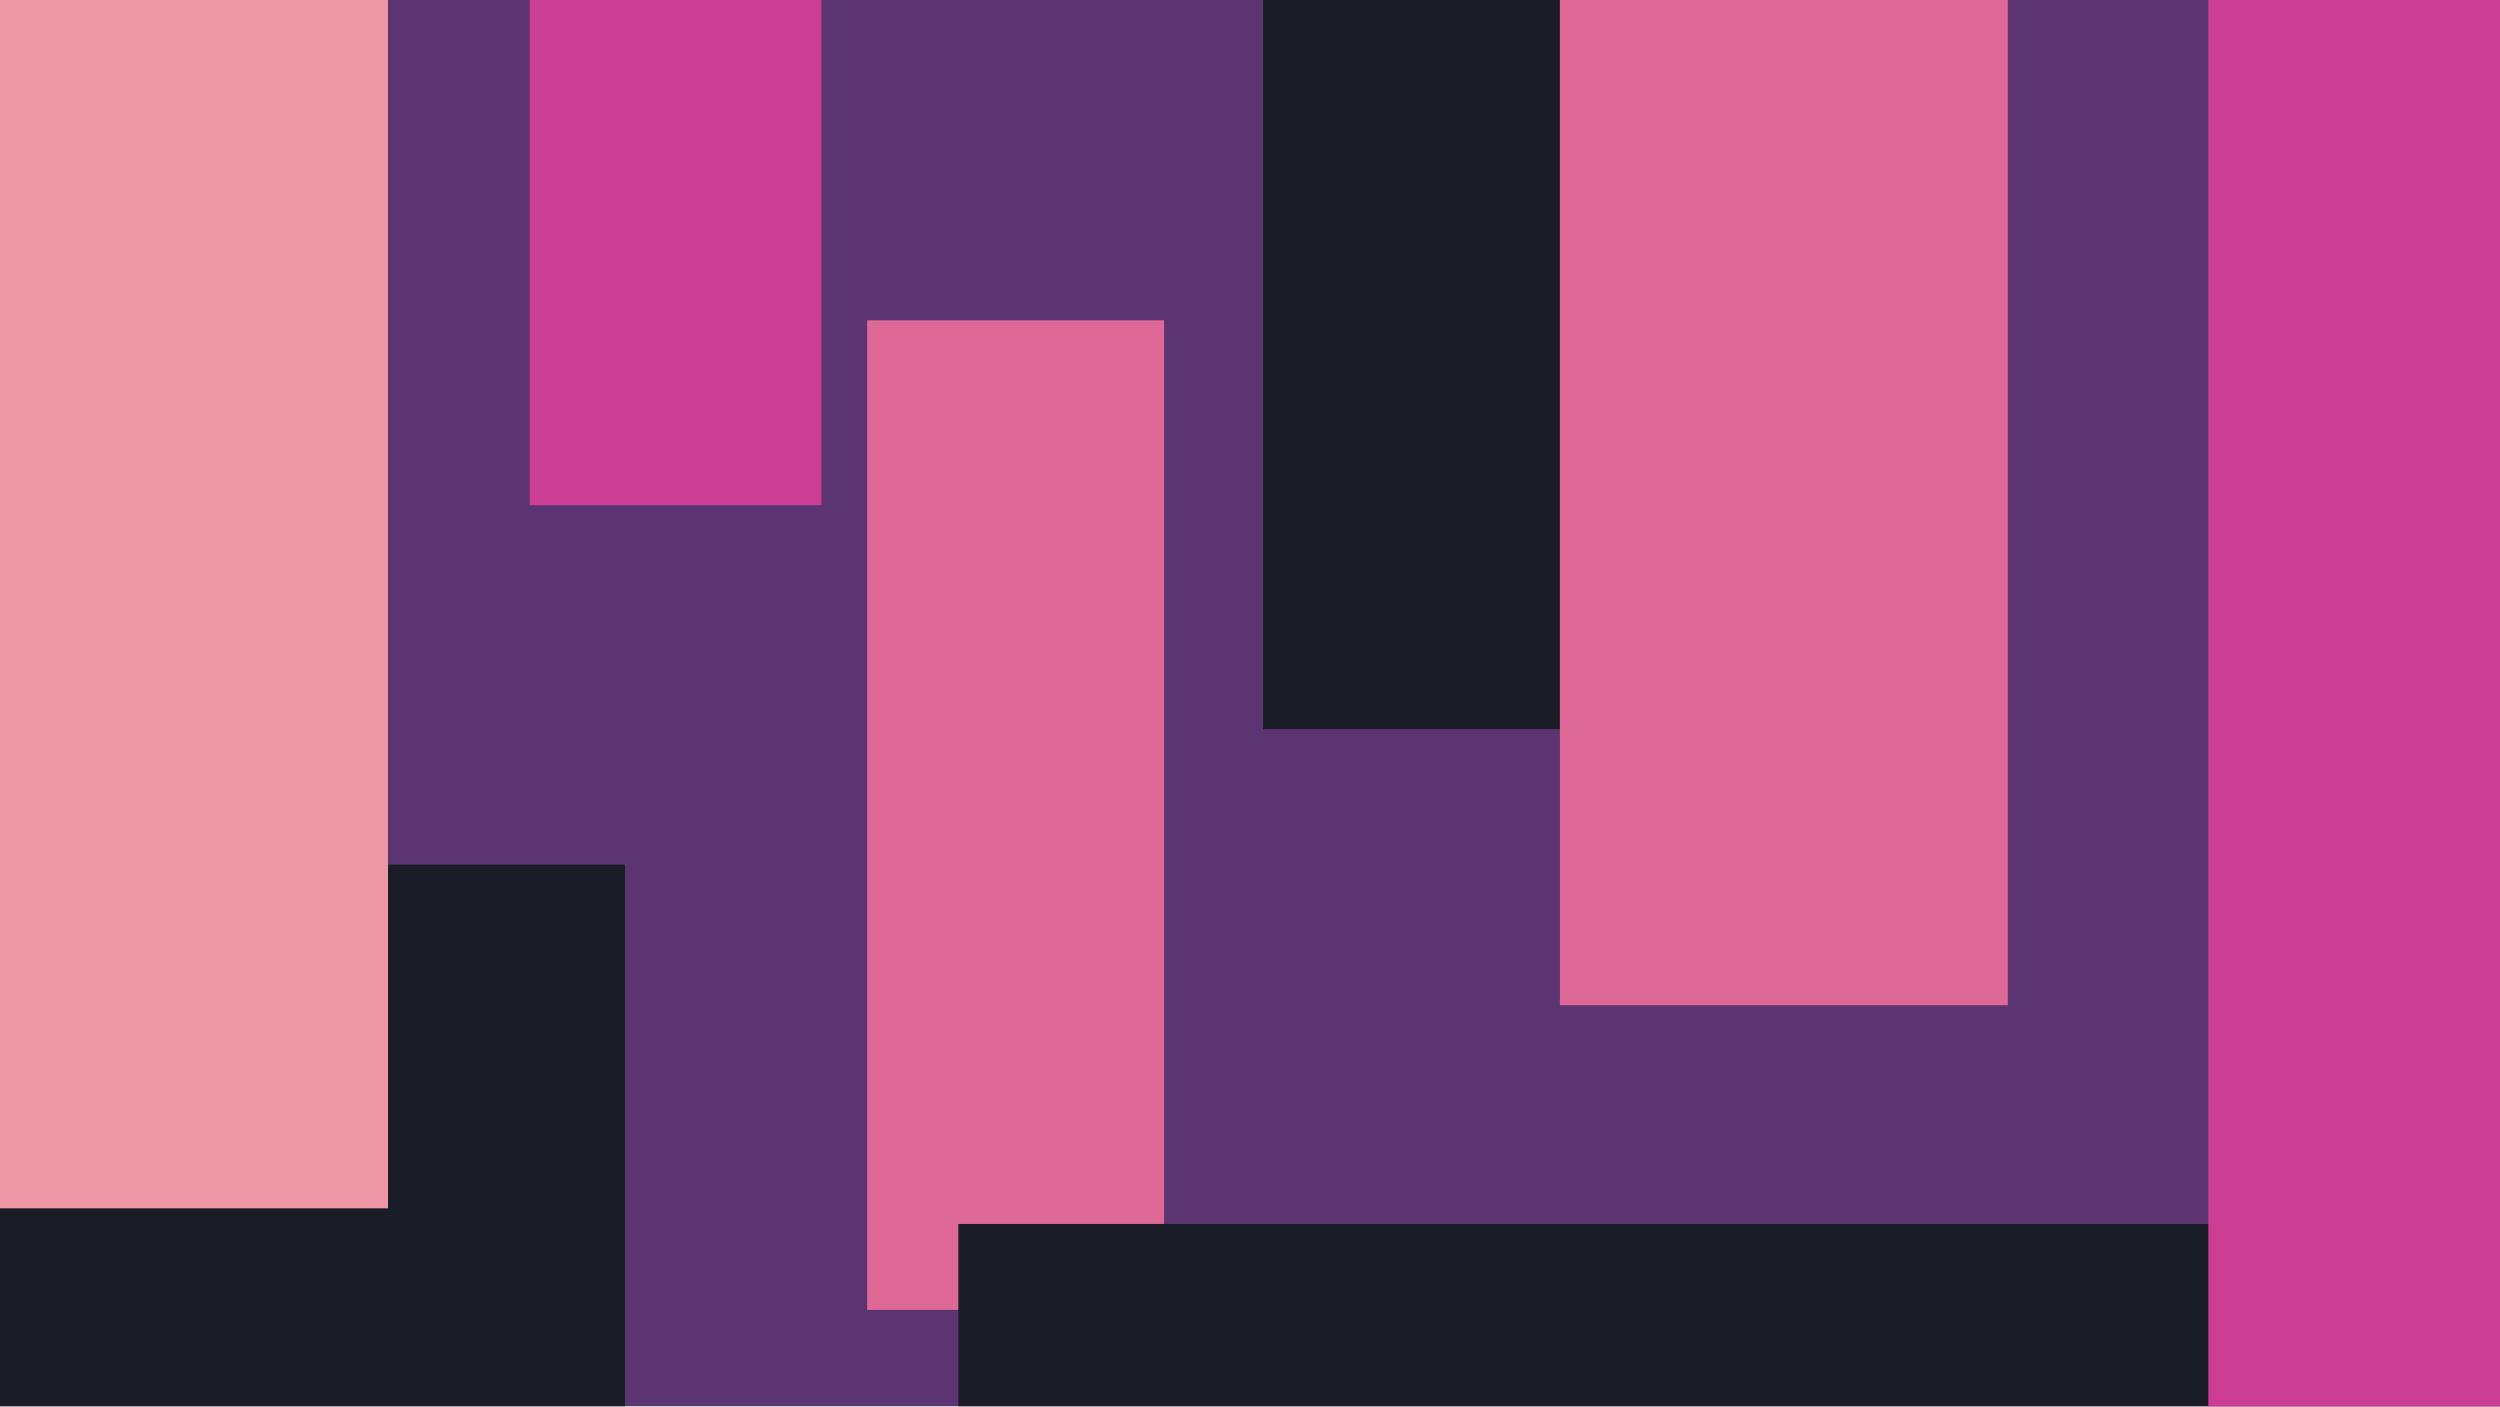
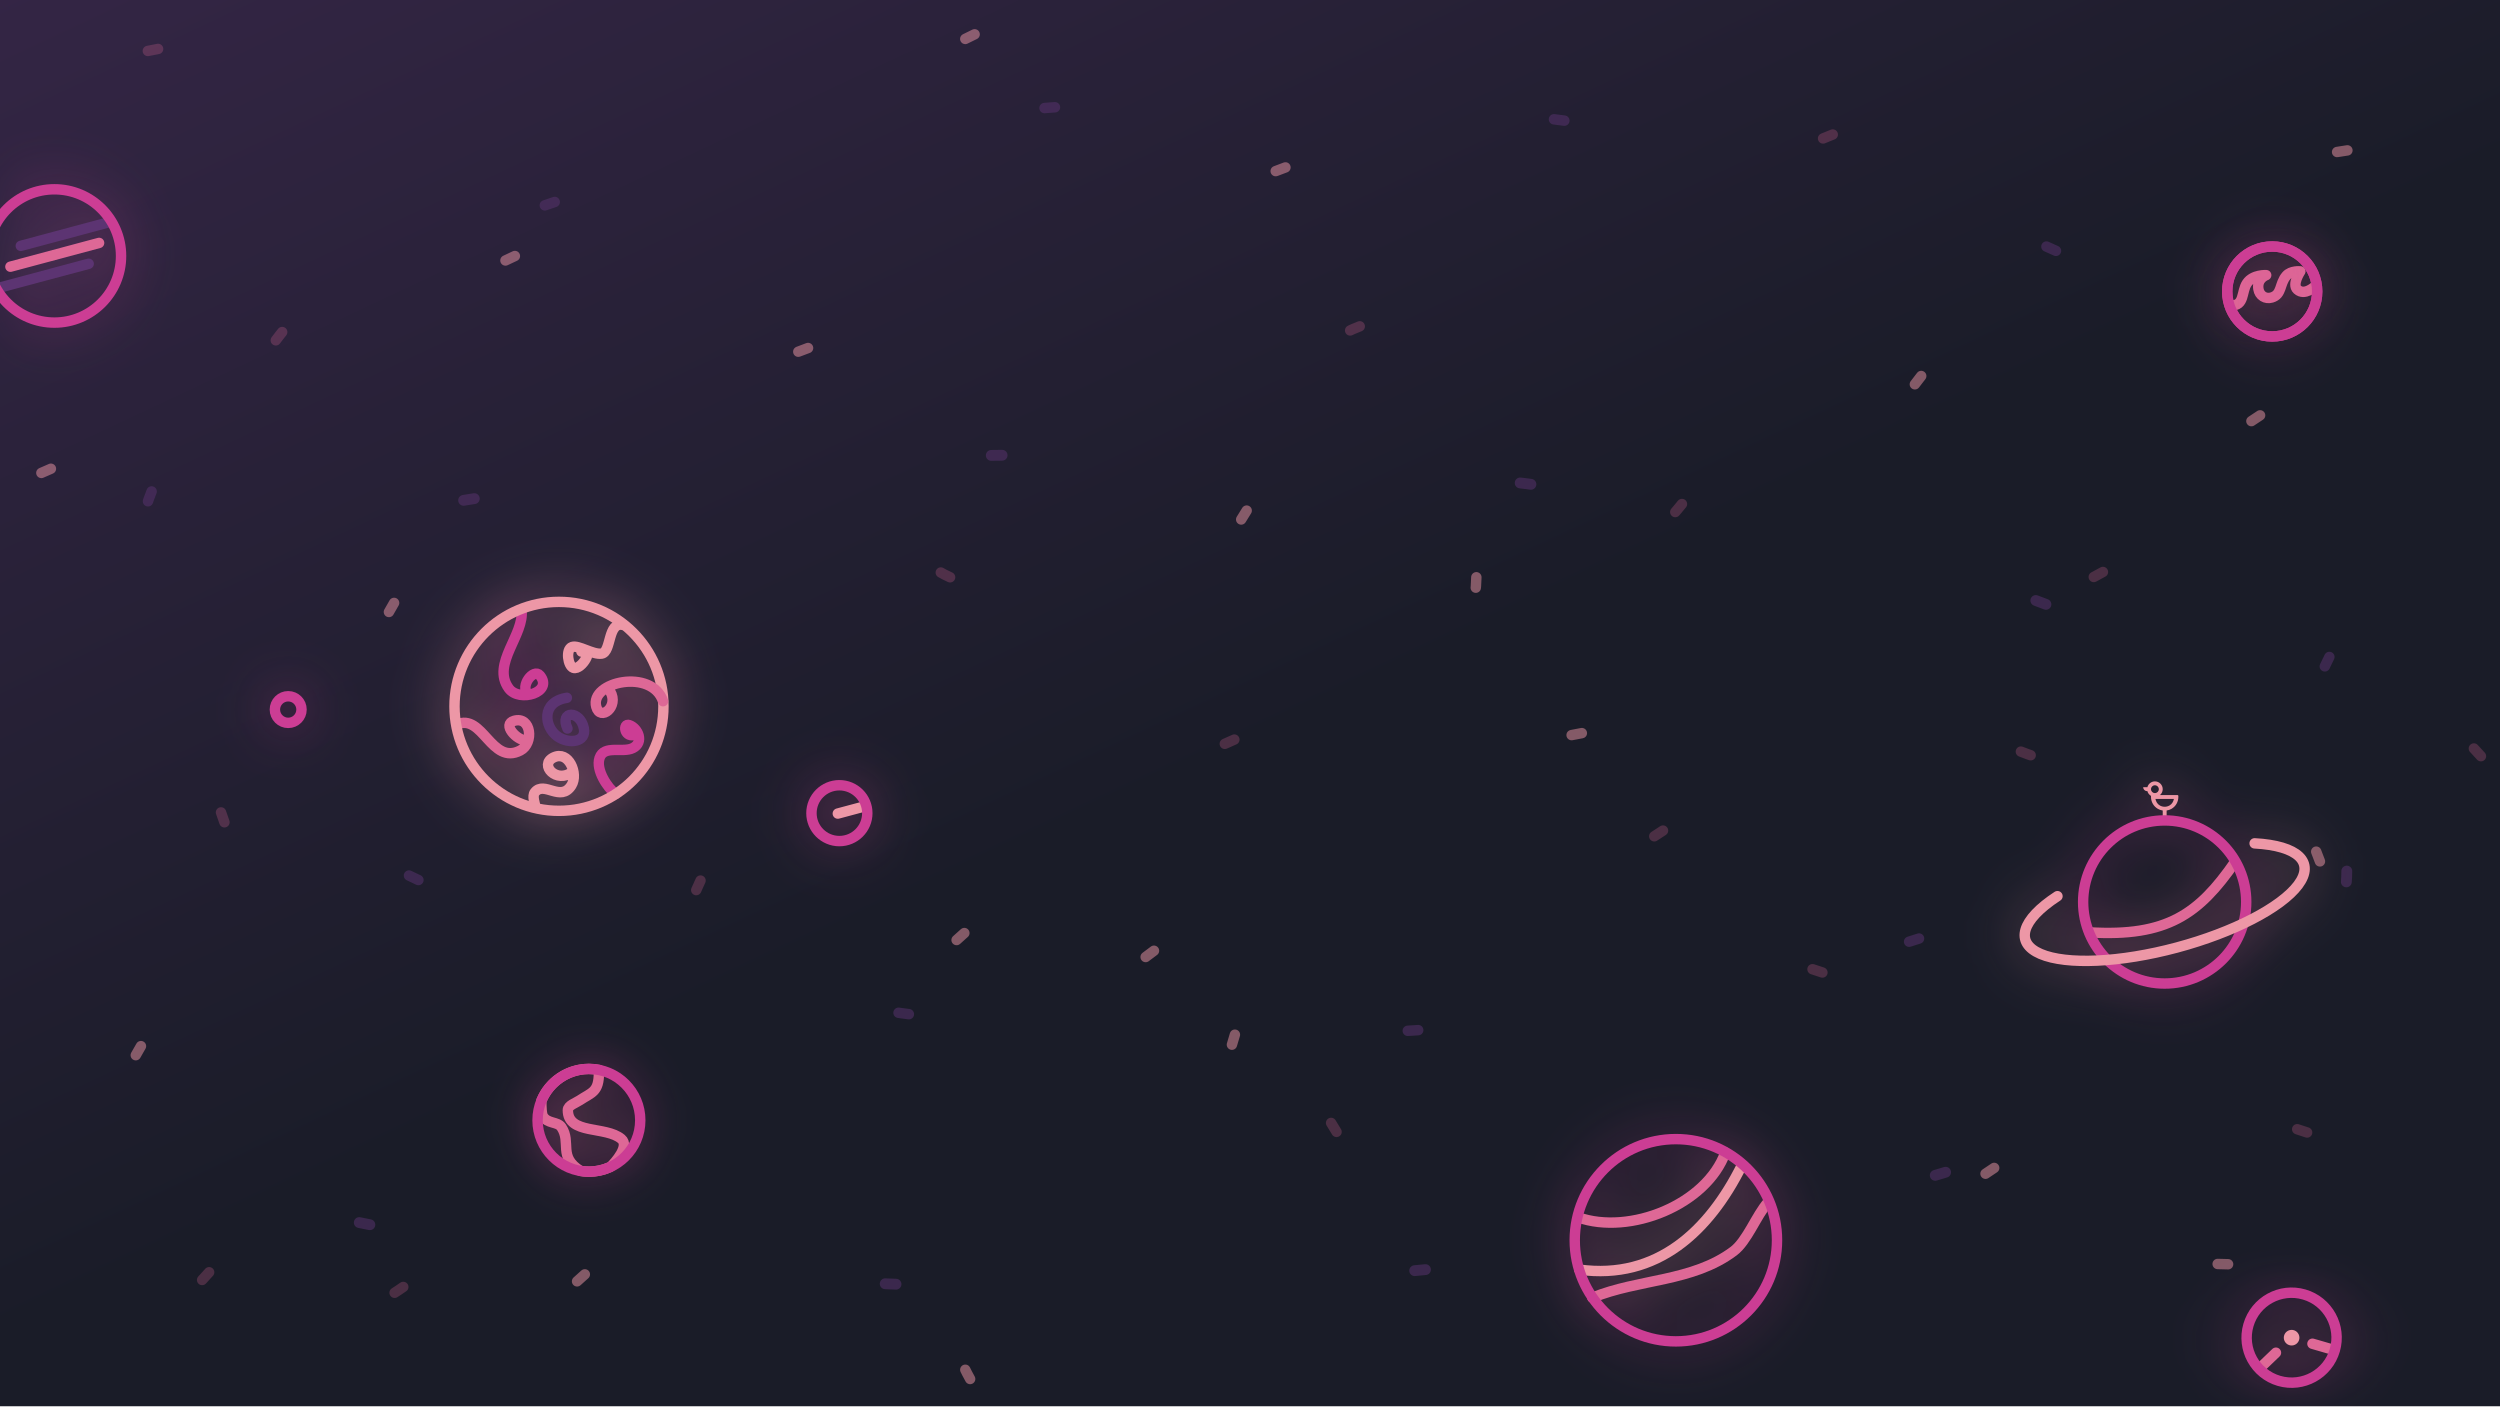
<svg xmlns="http://www.w3.org/2000/svg" xmlns:ns1="http://www.openswatchbook.org/uri/2009/osb" xmlns:xlink="http://www.w3.org/1999/xlink" width="1920" height="1080" viewBox="0 0 1920 1080" version="1.1" id="svg8">
  <defs id="defs2">
-     <linearGradient id="linearGradient2792" ns1:paint="solid" gradientTransform="matrix(0.2973938,0,0,1.03696,581.4638,0)">
+     <linearGradient id="linearGradient6967">
+       <stop style="stop-color:#5c3472;stop-opacity:1" offset="0" id="stop6963" />
+       <stop style="stop-color:#1a1c28;stop-opacity:1" offset="1" id="stop6965" />
+     </linearGradient>
+     <linearGradient id="linearGradient2792" ns1:paint="solid" gradientTransform="matrix(0.01739998,0,0,0.06067068,673.1244,658.8884)">
      <stop style="stop-color:#ed97a6;stop-opacity:1;" offset="0" id="stop2790" />
    </linearGradient>
-     <linearGradient id="linearGradient2786" ns1:paint="solid" gradientTransform="matrix(3.212237,0,0,0.1208091,-7093.64,45.75151)">
+     <linearGradient id="linearGradient2786" ns1:paint="solid" gradientTransform="matrix(3.212237,0,0,0.1208091,-6257.627,-395.4897)">
      <stop style="stop-color:#de6896;stop-opacity:1;" offset="0" id="stop2784" />
    </linearGradient>
-     <linearGradient id="linearGradient2780" ns1:paint="solid" gradientTransform="matrix(1.556203,0,0,0.3915818,-2758.085,0)">
+     <linearGradient id="linearGradient2780" ns1:paint="solid" gradientTransform="matrix(-0.773152,-0.5047023,0.09289138,-0.1423001,7013.434,4300.655)">
      <stop style="stop-color:#cc3d94;stop-opacity:1;" offset="0" id="stop2778" />
    </linearGradient>
-     <linearGradient id="linearGradient2774" ns1:paint="solid">
+     <linearGradient id="linearGradient2774" ns1:paint="solid" gradientTransform="matrix(1.446433,0,0,0.9982985,248.0054,-131.8035)">
      <stop style="stop-color:#5c3472;stop-opacity:1;" offset="0" id="stop2772" />
    </linearGradient>
-     <linearGradient id="linearGradient2768" ns1:paint="solid" gradientTransform="matrix(1.080064,0,0,0.5635244,-773.5111,796.5371)">
+     <linearGradient id="linearGradient2768" ns1:paint="solid" gradientTransform="matrix(1.080064,0,0,0.5635244,-379.1182,724.3409)">
      <stop style="stop-color:#1a1c28;stop-opacity:1;" offset="0" id="stop2766" />
    </linearGradient>
    <linearGradient xlink:href="#linearGradient2768" id="linearGradient2770" x1="2177.347" y1="75" x2="2327.347" y2="75" gradientUnits="userSpaceOnUse" />
    <linearGradient xlink:href="#linearGradient2774" id="linearGradient2776" x1="2177.347" y1="225" x2="2327.347" y2="225" gradientUnits="userSpaceOnUse" />
    <linearGradient xlink:href="#linearGradient2780" id="linearGradient2782" x1="2177.347" y1="375" x2="2327.347" y2="375" gradientUnits="userSpaceOnUse" />
    <linearGradient xlink:href="#linearGradient2786" id="linearGradient2788" x1="2177.347" y1="525" x2="2327.347" y2="525" gradientUnits="userSpaceOnUse" />
    <linearGradient xlink:href="#linearGradient2792" id="linearGradient2794" x1="2177.347" y1="675" x2="2327.347" y2="675" gradientUnits="userSpaceOnUse" />
    <filter style="color-interpolation-filters:sRGB;" id="filter1233">
      <feFlood flood-opacity="0.302" flood-color="rgb(26,28,40)" result="flood" id="feFlood1223" />
      <feComposite in="flood" in2="SourceGraphic" operator="in" result="composite1" id="feComposite1225" />
      <feGaussianBlur in="composite1" stdDeviation="12" result="blur" id="feGaussianBlur1227" />
      <feOffset dx="0" dy="8" result="offset" id="feOffset1229" />
      <feComposite in="SourceGraphic" in2="offset" operator="over" result="composite2" id="feComposite1231" />
    </filter>
    <filter style="color-interpolation-filters:sRGB;" id="filter1245">
      <feFlood flood-opacity="0.302" flood-color="rgb(26,28,40)" result="flood" id="feFlood1235" />
      <feComposite in="flood" in2="SourceGraphic" operator="in" result="composite1" id="feComposite1237" />
      <feGaussianBlur in="composite1" stdDeviation="12" result="blur" id="feGaussianBlur1239" />
      <feOffset dx="0" dy="8" result="offset" id="feOffset1241" />
      <feComposite in="SourceGraphic" in2="offset" operator="over" result="composite2" id="feComposite1243" />
    </filter>
    <filter style="color-interpolation-filters:sRGB;" id="filter1257">
      <feFlood flood-opacity="0.302" flood-color="rgb(26,28,40)" result="flood" id="feFlood1247" />
      <feComposite in="flood" in2="SourceGraphic" operator="in" result="composite1" id="feComposite1249" />
      <feGaussianBlur in="composite1" stdDeviation="12" result="blur" id="feGaussianBlur1251" />
      <feOffset dx="0" dy="8" result="offset" id="feOffset1253" />
      <feComposite in="SourceGraphic" in2="offset" operator="over" result="composite2" id="feComposite1255" />
    </filter>
    <filter style="color-interpolation-filters:sRGB;" id="filter1269">
      <feFlood flood-opacity="0.302" flood-color="rgb(26,28,40)" result="flood" id="feFlood1259" />
      <feComposite in="flood" in2="SourceGraphic" operator="in" result="composite1" id="feComposite1261" />
      <feGaussianBlur in="composite1" stdDeviation="12" result="blur" id="feGaussianBlur1263" />
      <feOffset dx="0" dy="8" result="offset" id="feOffset1265" />
      <feComposite in="SourceGraphic" in2="offset" operator="over" result="composite2" id="feComposite1267" />
    </filter>
    <filter style="color-interpolation-filters:sRGB;" id="filter1281">
      <feFlood flood-opacity="0.302" flood-color="rgb(26,28,40)" result="flood" id="feFlood1271" />
      <feComposite in="flood" in2="SourceGraphic" operator="in" result="composite1" id="feComposite1273" />
      <feGaussianBlur in="composite1" stdDeviation="12" result="blur" id="feGaussianBlur1275" />
      <feOffset dx="0" dy="8" result="offset" id="feOffset1277" />
      <feComposite in="SourceGraphic" in2="offset" operator="over" result="composite2" id="feComposite1279" />
    </filter>
    <filter style="color-interpolation-filters:sRGB;" id="filter1293">
      <feFlood flood-opacity="0.302" flood-color="rgb(26,28,40)" result="flood" id="feFlood1283" />
      <feComposite in="flood" in2="SourceGraphic" operator="in" result="composite1" id="feComposite1285" />
      <feGaussianBlur in="composite1" stdDeviation="12" result="blur" id="feGaussianBlur1287" />
      <feOffset dx="0" dy="8" result="offset" id="feOffset1289" />
      <feComposite in="SourceGraphic" in2="offset" operator="over" result="composite2" id="feComposite1291" />
    </filter>
    <filter style="color-interpolation-filters:sRGB;" id="filter1305">
      <feFlood flood-opacity="0.302" flood-color="rgb(26,28,40)" result="flood" id="feFlood1295" />
      <feComposite in="flood" in2="SourceGraphic" operator="in" result="composite1" id="feComposite1297" />
      <feGaussianBlur in="composite1" stdDeviation="12" result="blur" id="feGaussianBlur1299" />
      <feOffset dx="0" dy="8" result="offset" id="feOffset1301" />
      <feComposite in="SourceGraphic" in2="offset" operator="over" result="composite2" id="feComposite1303" />
    </filter>
    <filter style="color-interpolation-filters:sRGB;" id="filter1317">
      <feFlood flood-opacity="0.302" flood-color="rgb(26,28,40)" result="flood" id="feFlood1307" />
      <feComposite in="flood" in2="SourceGraphic" operator="in" result="composite1" id="feComposite1309" />
      <feGaussianBlur in="composite1" stdDeviation="12" result="blur" id="feGaussianBlur1311" />
      <feOffset dx="0" dy="8" result="offset" id="feOffset1313" />
      <feComposite in="SourceGraphic" in2="offset" operator="over" result="composite2" id="feComposite1315" />
    </filter>
+     <filter style="color-interpolation-filters:sRGB" id="filter2021" x="-0.687" y="-0.691" width="2.521" height="2.442">
+       <feFlood flood-opacity="0.498" flood-color="rgb(0,0,0)" result="flood" id="feFlood2011" />
+       <feComposite in="SourceGraphic" in2="flood" operator="in" result="composite1" id="feComposite2013" />
+       <feGaussianBlur in="composite1" stdDeviation="22" result="blur" id="feGaussianBlur2015" />
+       <feOffset dx="0" dy="0" result="offset" id="feOffset2017" />
+       <feComposite in="SourceGraphic" in2="offset" operator="over" result="composite2" id="feComposite2019" />
+     </filter>
+     <filter style="color-interpolation-filters:sRGB" id="filter2033" x="-2.447" y="-6.509" width="6.74" height="12.073">
+       <feFlood flood-opacity="0.498" flood-color="rgb(0,0,0)" result="flood" id="feFlood2023" />
+       <feComposite in="SourceGraphic" in2="flood" operator="in" result="composite1" id="feComposite2025" />
+       <feGaussianBlur in="composite1" stdDeviation="22" result="blur" id="feGaussianBlur2027" />
+       <feOffset dx="0" dy="0" result="offset" id="feOffset2029" />
+       <feComposite in="SourceGraphic" in2="offset" operator="over" result="composite2" id="feComposite2031" />
+     </filter>
+     <filter style="color-interpolation-filters:sRGB" id="filter2045" x="-3" y="-2.753" width="6.411" height="6.96">
+       <feFlood flood-opacity="0.498" flood-color="rgb(0,0,0)" result="flood" id="feFlood2035" />
+       <feComposite in="SourceGraphic" in2="flood" operator="in" result="composite1" id="feComposite2037" />
+       <feGaussianBlur in="composite1" stdDeviation="22" result="blur" id="feGaussianBlur2039" />
+       <feOffset dx="0" dy="0" result="offset" id="feOffset2041" />
+       <feComposite in="SourceGraphic" in2="offset" operator="over" result="composite2" id="feComposite2043" />
+     </filter>
+     <filter style="color-interpolation-filters:sRGB" id="filter2057" x="-5.471" y="-1.642" width="11.764" height="4.721">
+       <feFlood flood-opacity="0.498" flood-color="rgb(0,0,0)" result="flood" id="feFlood2047" />
+       <feComposite in="SourceGraphic" in2="flood" operator="in" result="composite1" id="feComposite2049" />
+       <feGaussianBlur in="composite1" stdDeviation="22" result="blur" id="feGaussianBlur2051" />
+       <feOffset dx="0" dy="0" result="offset" id="feOffset2053" />
+       <feComposite in="SourceGraphic" in2="offset" operator="over" result="composite2" id="feComposite2055" />
+     </filter>
+     <filter style="color-interpolation-filters:sRGB" id="filter2069" x="-3.554" y="-4.334" width="7.84" height="7.648">
+       <feFlood flood-opacity="0.498" flood-color="rgb(0,0,0)" result="flood" id="feFlood2059" />
+       <feComposite in="SourceGraphic" in2="flood" operator="in" result="composite1" id="feComposite2061" />
+       <feGaussianBlur in="composite1" stdDeviation="22" result="blur" id="feGaussianBlur2063" />
+       <feOffset dx="0" dy="0" result="offset" id="feOffset2065" />
+       <feComposite in="SourceGraphic" in2="offset" operator="over" result="composite2" id="feComposite2067" />
+     </filter>
+     <filter style="color-interpolation-filters:sRGB" id="filter2081" x="-5.342" y="-3.137" width="9.67" height="5.967">
+       <feFlood flood-opacity="0.498" flood-color="rgb(0,0,0)" result="flood" id="feFlood2071" />
+       <feComposite in="SourceGraphic" in2="flood" operator="in" result="composite1" id="feComposite2073" />
+       <feGaussianBlur in="composite1" stdDeviation="22" result="blur" id="feGaussianBlur2075" />
+       <feOffset dx="0" dy="0" result="offset" id="feOffset2077" />
+       <feComposite in="SourceGraphic" in2="offset" operator="over" result="composite2" id="feComposite2079" />
+     </filter>
+     <filter style="color-interpolation-filters:sRGB" id="filter2093" x="-4.037" y="-6.565" width="6.363" height="11.897">
+       <feFlood flood-opacity="0.498" flood-color="rgb(0,0,0)" result="flood" id="feFlood2083" />
+       <feComposite in="SourceGraphic" in2="flood" operator="in" result="composite1" id="feComposite2085" />
+       <feGaussianBlur in="composite1" stdDeviation="22" result="blur" id="feGaussianBlur2087" />
+       <feOffset dx="0" dy="0" result="offset" id="feOffset2089" />
+       <feComposite in="SourceGraphic" in2="offset" operator="over" result="composite2" id="feComposite2091" />
+     </filter>
+     <filter style="color-interpolation-filters:sRGB" id="filter2105" x="-6.75" y="-5.851" width="13.313" height="9.544">
+       <feFlood flood-opacity="0.498" flood-color="rgb(0,0,0)" result="flood" id="feFlood2095" />
+       <feComposite in="SourceGraphic" in2="flood" operator="in" result="composite1" id="feComposite2097" />
+       <feGaussianBlur in="composite1" stdDeviation="22" result="blur" id="feGaussianBlur2099" />
+       <feOffset dx="0" dy="0" result="offset" id="feOffset2101" />
+       <feComposite in="SourceGraphic" in2="offset" operator="over" result="composite2" id="feComposite2103" />
+     </filter>
+     <filter style="color-interpolation-filters:sRGB" id="filter2332" x="-1.183" y="-1.087" width="3.393" height="3.272">
+       <feFlood flood-opacity="0.698" flood-color="rgb(0,0,0)" result="flood" id="feFlood2322" />
+       <feComposite in="SourceGraphic" in2="flood" operator="in" result="composite1" id="feComposite2324" />
+       <feGaussianBlur in="composite1" stdDeviation="30" result="blur" id="feGaussianBlur2326" />
+       <feOffset dx="0" dy="0" result="offset" id="feOffset2328" />
+       <feComposite in="SourceGraphic" in2="offset" operator="over" result="composite2" id="feComposite2330" />
+     </filter>
+     <filter style="color-interpolation-filters:sRGB" id="filter2728" x="-4.85" y="-4.415" width="10.613" height="10.151">
+       <feFlood flood-opacity="0.502" flood-color="rgb(0,0,0)" result="flood" id="feFlood2718" />
+       <feComposite in="SourceGraphic" in2="flood" operator="in" result="composite1" id="feComposite2720" />
+       <feGaussianBlur in="composite1" stdDeviation="20" result="blur" id="feGaussianBlur2722" />
+       <feOffset dx="0" dy="0" result="offset" id="feOffset2724" />
+       <feComposite in="SourceGraphic" in2="offset" operator="over" result="composite2" id="feComposite2726" />
+     </filter>
+     <filter style="color-interpolation-filters:sRGB" id="filter2740" x="-1.427" y="-1.464" width="4.264" height="4.498">
+       <feFlood flood-opacity="0.502" flood-color="rgb(0,0,0)" result="flood" id="feFlood2730" />
+       <feComposite in="SourceGraphic" in2="flood" operator="in" result="composite1" id="feComposite2732" />
+       <feGaussianBlur in="composite1" stdDeviation="20" result="blur" id="feGaussianBlur2734" />
+       <feOffset dx="0" dy="0" result="offset" id="feOffset2736" />
+       <feComposite in="SourceGraphic" in2="offset" operator="over" result="composite2" id="feComposite2738" />
+     </filter>
+     <filter style="color-interpolation-filters:sRGB" id="filter2752" x="-2.274" y="-2.547" width="5.546" height="6.26">
+       <feFlood flood-opacity="0.502" flood-color="rgb(0,0,0)" result="flood" id="feFlood2742" />
+       <feComposite in="SourceGraphic" in2="flood" operator="in" result="composite1" id="feComposite2744" />
+       <feGaussianBlur in="composite1" stdDeviation="20" result="blur" id="feGaussianBlur2746" />
+       <feOffset dx="0" dy="0" result="offset" id="feOffset2748" />
+       <feComposite in="SourceGraphic" in2="offset" operator="over" result="composite2" id="feComposite2750" />
+     </filter>
+     <filter style="color-interpolation-filters:sRGB" id="filter2764" x="-1.343" y="-1.483" width="4.602" height="4.479">
+       <feFlood flood-opacity="0.502" flood-color="rgb(0,0,0)" result="flood" id="feFlood2754" />
+       <feComposite in="SourceGraphic" in2="flood" operator="in" result="composite1" id="feComposite2756" />
+       <feGaussianBlur in="composite1" stdDeviation="20" result="blur" id="feGaussianBlur2758" />
+       <feOffset dx="0" dy="0" result="offset" id="feOffset2760" />
+       <feComposite in="SourceGraphic" in2="offset" operator="over" result="composite2" id="feComposite2762" />
+     </filter>
+     <filter style="color-interpolation-filters:sRGB" id="filter2776" x="-1.328" y="-1.14" width="3.504" height="3.324">
+       <feFlood flood-opacity="0.502" flood-color="rgb(0,0,0)" result="flood" id="feFlood2766" />
+       <feComposite in="SourceGraphic" in2="flood" operator="in" result="composite1" id="feComposite2768" />
+       <feGaussianBlur in="composite1" stdDeviation="20" result="blur" id="feGaussianBlur2770" />
+       <feOffset dx="0" dy="0" result="offset" id="feOffset2772" />
+       <feComposite in="SourceGraphic" in2="offset" operator="over" result="composite2" id="feComposite2774" />
+     </filter>
+     <filter style="color-interpolation-filters:sRGB" id="filter2788" x="-1.611" y="-2.977" width="3.373" height="6.578">
+       <feFlood flood-opacity="0.502" flood-color="rgb(0,0,0)" result="flood" id="feFlood2778" />
+       <feComposite in="SourceGraphic" in2="flood" operator="in" result="composite1" id="feComposite2780" />
+       <feGaussianBlur in="composite1" stdDeviation="20" result="blur" id="feGaussianBlur2782" />
+       <feOffset dx="0" dy="0" result="offset" id="feOffset2784" />
+       <feComposite in="SourceGraphic" in2="offset" operator="over" result="composite2" id="feComposite2786" />
+     </filter>
+     <filter style="color-interpolation-filters:sRGB" id="filter2800" x="-1.12" y="-1.139" width="3.689" height="3.795">
+       <feFlood flood-opacity="0.502" flood-color="rgb(0,0,0)" result="flood" id="feFlood2790" />
+       <feComposite in="SourceGraphic" in2="flood" operator="in" result="composite1" id="feComposite2792" />
+       <feGaussianBlur in="composite1" stdDeviation="20" result="blur" id="feGaussianBlur2794" />
+       <feOffset dx="0" dy="0" result="offset" id="feOffset2796" />
+       <feComposite in="SourceGraphic" in2="offset" operator="over" result="composite2" id="feComposite2798" />
+     </filter>
+     <filter style="color-interpolation-filters:sRGB" id="filter2812" x="-2.173" y="-5.613" width="5.223" height="12.562">
+       <feFlood flood-opacity="0.502" flood-color="rgb(0,0,0)" result="flood" id="feFlood2802" />
+       <feComposite in="SourceGraphic" in2="flood" operator="in" result="composite1" id="feComposite2804" />
+       <feGaussianBlur in="composite1" stdDeviation="20" result="blur" id="feGaussianBlur2806" />
+       <feOffset dx="0" dy="0" result="offset" id="feOffset2808" />
+       <feComposite in="SourceGraphic" in2="offset" operator="over" result="composite2" id="feComposite2810" />
+     </filter>
+     <filter style="color-interpolation-filters:sRGB" id="filter3973" x="-0.648" y="-1.004" width="2.619" height="3.549">
+       <feFlood flood-opacity="0.502" flood-color="rgb(0,0,0)" result="flood" id="feFlood3963" />
+       <feComposite in="SourceGraphic" in2="flood" operator="in" result="composite1" id="feComposite3965" />
+       <feGaussianBlur in="composite1" stdDeviation="20" result="blur" id="feGaussianBlur3967" />
+       <feOffset dx="0" dy="0" result="offset" id="feOffset3969" />
+       <feComposite in="SourceGraphic" in2="offset" operator="over" result="composite2" id="feComposite3971" />
+     </filter>
+     <filter style="color-interpolation-filters:sRGB" id="filter4023" x="-1.464" y="-1.421" width="4.231" height="4.137">
+       <feFlood flood-opacity="0.698" flood-color="rgb(0,0,0)" result="flood" id="feFlood4013" />
+       <feComposite in="SourceGraphic" in2="flood" operator="in" result="composite1" id="feComposite4015" />
+       <feGaussianBlur in="composite1" stdDeviation="20" result="blur" id="feGaussianBlur4017" />
+       <feOffset dx="0" dy="0" result="offset" id="feOffset4019" />
+       <feComposite in="SourceGraphic" in2="offset" operator="over" result="composite2" id="feComposite4021" />
+     </filter>
+     <linearGradient xlink:href="#linearGradient6967" id="linearGradient6969" x1="-934.006" y1="-1173.803" x2="82.591" y2="989.268" gradientUnits="userSpaceOnUse" />
+     <filter style="color-interpolation-filters:sRGB" id="filter7023" x="-0.523" y="-0.674" width="2.066" height="2.697">
+       <feFlood flood-opacity="0.502" flood-color="rgb(0,0,0)" result="flood" id="feFlood7013" />
+       <feComposite in="SourceGraphic" in2="flood" operator="in" result="composite1" id="feComposite7015" />
+       <feGaussianBlur in="composite1" stdDeviation="20" result="blur" id="feGaussianBlur7017" />
+       <feOffset dx="0" dy="0" result="offset" id="feOffset7019" />
+       <feComposite in="SourceGraphic" in2="offset" operator="over" result="composite2" id="feComposite7021" />
+     </filter>
  </defs>
  <g id="layer1">
-     <rect id="rect1925" width="1920" height="1080" x="0" y="0" style="stroke-width:2.096;fill:url(#linearGradient2774);fill-opacity:1;" />
-     <rect style="fill:url(#linearGradient2786);fill-opacity:1;stroke-width:0.911;" id="rect38" width="228" height="760" x="666" y="246" />
-     <rect style="fill:url(#linearGradient2768);fill-opacity:1;stroke-width:0.846;" id="rect2750" width="1184" height="140" x="736" y="940" />
-     <rect style="fill:url(#linearGradient2780);fill-opacity:1;stroke-width:1.077;" id="rect2752" width="224" height="1080" x="1696" y="0" />
-     <rect style="fill:url(#linearGradient2770);fill-opacity:1;stroke-width:0.996;" id="rect2754" width="150" height="150" x="2177.347" y="0" />
-     <rect style="fill:url(#linearGradient2776);fill-opacity:1;stroke-width:0.996;" id="rect2756" width="150" height="150" x="2177.347" y="150" />
-     <rect style="fill:url(#linearGradient2782);fill-opacity:1;stroke-width:0.996;" id="rect2758" width="150" height="150" x="2177.347" y="300" />
-     <rect style="fill:url(#linearGradient2788);fill-opacity:1;stroke-width:0.996;" id="rect2760" width="150" height="150" x="2177.347" y="450" />
-     <rect style="fill:url(#linearGradient2794);fill-opacity:1;stroke-width:0.996;" id="rect2762" width="150" height="150" x="2177.347" y="600" />
-     <rect style="fill:url(#linearGradient2768);fill-opacity:1;stroke-width:0.782;" id="rect40" width="228" height="560" x="970" y="0" />
-     <rect style="fill:url(#linearGradient2786);fill-opacity:1;stroke-width:1.128;" id="rect34" width="344" height="772" x="1198" y="0" />
-     <rect style="fill:url(#linearGradient2768);fill-opacity:1;stroke-width:0.978;" id="rect42" width="480" height="416" x="0" y="664" />
-     <rect style="fill:url(#linearGradient2792);fill-opacity:1;stroke-width:1.151;" id="rect36" width="298" height="928" x="-1.4210855e-14" y="0" />
-     <rect style="fill:url(#linearGradient2780);fill-opacity:1;stroke-width:0.645;" id="rect2028" width="224" height="388" x="406.803" y="0" />
+     <rect style="fill:url(#linearGradient2770);fill-opacity:1;stroke-width:8;stroke-miterlimit:4;stroke-dasharray:none;stroke-linejoin:round" id="rect2754" width="150" height="150" x="2177.347" y="0" />
+     <rect style="fill:url(#linearGradient2776);fill-opacity:1;stroke-width:8;stroke-miterlimit:4;stroke-dasharray:none;stroke-linejoin:round" id="rect2756" width="150" height="150" x="2177.347" y="150" />
+     <rect style="fill:url(#linearGradient2782);fill-opacity:1;stroke-width:8;stroke-miterlimit:4;stroke-dasharray:none;stroke-linejoin:round" id="rect2758" width="150" height="150" x="2177.347" y="300" />
+     <rect style="fill:url(#linearGradient2788);fill-opacity:1;stroke-width:8;stroke-miterlimit:4;stroke-dasharray:none;stroke-linejoin:round" id="rect2760" width="150" height="150" x="2177.347" y="450" />
+     <rect style="fill:url(#linearGradient2794);fill-opacity:1;stroke-width:8;stroke-miterlimit:4;stroke-dasharray:none;stroke-linejoin:round" id="rect2762" width="150" height="150" x="2177.347" y="600" />
+     <rect style="fill:url(#linearGradient6969);fill-opacity:1;stroke-width:8;stroke-miterlimit:4;stroke-dasharray:none;stroke-linejoin:round" id="rect42" width="1920" height="1080" x="0" y="0" />
+     <path style="opacity:0.5;fill:none;stroke:url(#linearGradient2774);stroke-width:8;stroke-linecap:round;stroke-linejoin:round;stroke-miterlimit:4;stroke-dasharray:8, 384;stroke-dashoffset:0" id="path1045" d="M 1788.952,504.558 A 849.683,359.239 0 0 1 934.611,795.543 849.683,359.239 0 0 1 113.761,487.808 849.683,359.239 0 0 1 694.84,94.377 849.683,359.239 0 0 1 1709.132,271.139" />
+     <ellipse style="opacity:0.5;fill:none;stroke:url(#linearGradient2774);stroke-width:8.308;stroke-linecap:round;stroke-linejoin:round;stroke-miterlimit:4;stroke-dasharray:8.308, 398.764;stroke-dashoffset:0" id="path1047" ry="319.6" rx="994.148" cy="668.981" cx="808.186" />
+     <path style="opacity:0.5;fill:none;stroke:url(#linearGradient2792);stroke-width:8;stroke-linecap:round;stroke-linejoin:round;stroke-miterlimit:4;stroke-dasharray:8, 384;stroke-dashoffset:0;stroke-opacity:1" d="m -335.062,490.481 c 44.295,55.121 1305.422,-567.952 1430.269,-640.397 l 509.188,45.028 L 357.672,366.732 -106.463,1179.376 -148.459,1516.125 777.941,683.031 1044.924,250.375 C 1409.105,668.064 522.533,710.585 757.331,1080 c 176.266,0 168.301,-360.168 271.025,-458.804 87.095,-83.629 205.243,-13.871 308.663,-124.447 97.036,-103.75 49.053,-138.642 271.761,-350.925 l 508.548,-79.496 -449.419,297.584 134.544,351.864 -370.911,248.064 603.759,15.326" id="path1049" />
+     <circle style="opacity:1;fill:none;stroke:url(#linearGradient2780);stroke-width:8;stroke-linecap:round;stroke-linejoin:round;stroke-miterlimit:4;stroke-dasharray:none;stroke-dashoffset:0;filter:url(#filter2728)" id="path2115" cx="221.338" cy="544.949" r="10.226" />
+     <circle style="opacity:1;fill:none;stroke:url(#linearGradient2780);stroke-width:8;stroke-linecap:round;stroke-linejoin:round;stroke-miterlimit:4;stroke-dasharray:none;stroke-dashoffset:0" id="circle2165" cx="1745.052" cy="223.85" r="34.544" />
+     <path style="opacity:0.25;fill:none;stroke:url(#linearGradient2786);stroke-width:8;stroke-linecap:round;stroke-linejoin:round;stroke-miterlimit:4;stroke-dasharray:8, 384;stroke-dashoffset:0;stroke-opacity:1" d="M -270.82,115.978 C -252.065,107.702 1095.208,-149.916 1095.208,-149.916 l 509.188,45.028 L 421.35,-106.829 392.393,94.286 C -78.841,433.376 249.577,634.286 235.59,894.364 L 67.357,1080 C 348.343,1032.104 442.79,875.624 522.533,710.585 L 665.541,393.432 C 835.459,574.72 918.544,298.487 1044.924,250.375 L 1448.579,86.682 C 1364.509,212.446 1341.328,407.259 1192.459,459.542 L 865.493,604.598 1037.121,886.801 C 958.807,833.163 1272.242,618.455 1722.397,381.848 L 1920,596.647 1612.316,593.884 C 1504.351,582.409 1316.674,408.725 1376.826,739.353 l 482.747,159.36" id="path2207" />
+     <g id="g1036" transform="matrix(0.8472321,0,0,0.8472321,-5.225718,124.8967)" style="stroke-width:9.443;stroke-linecap:round;stroke-linejoin:round;stroke-miterlimit:4;stroke-dasharray:none;filter:url(#filter2764)">
+       <path id="path986" style="fill:none;stroke:url(#linearGradient2786);stroke-width:9.443;stroke-linecap:round;stroke-linejoin:round;stroke-miterlimit:4;stroke-dasharray:none;stroke-opacity:1" d="m 539.754,821.559 c -18.838,0.102 -35.757,11.551 -42.857,29 -0.032,6.345 0.266,11.809 1.398,13.791 4.08,7.141 13.271,4.694 16.846,10.057 9.25,13.874 -3.467,26.735 17.295,39.617 2.502,0.413 5.034,0.621 7.57,0.621 6.781,-6e-5 13.48,-1.482 19.629,-4.342 4.082,-3.919 17.493,-18.797 9.798,-25.283 -14.263,-12.023 -48.523,-3.592 -48.523,-26.135 0,-4.214 7.116,-6.473 10.725,-8.879 10.93,-7.286 17.438,-7.248 17.438,-25.27 l 0.252,-2.234 c -3.067,-0.627 -6.188,-0.943 -9.318,-0.943 -0.084,-2.3e-4 -0.168,-2.3e-4 -0.252,0 z" />
+       <circle style="fill:none;stroke:url(#linearGradient2780);stroke-width:9.443;stroke-linecap:round;stroke-linejoin:round;stroke-miterlimit:4;stroke-dasharray:none" id="path978" cx="540.006" cy="868.101" r="46.543" />
+     </g>
+     <g id="g7011" style="filter:url(#filter7023)">
+       <path id="path1031" style="color:#000000;font-style:normal;font-variant:normal;font-weight:normal;font-stretch:normal;font-size:medium;line-height:normal;font-family:sans-serif;font-variant-ligatures:normal;font-variant-position:normal;font-variant-caps:normal;font-variant-numeric:normal;font-variant-alternates:normal;font-variant-east-asian:normal;font-feature-settings:normal;font-variation-settings:normal;text-indent:0;text-align:start;text-decoration:none;text-decoration-line:none;text-decoration-style:solid;text-decoration-color:#000000;letter-spacing:normal;word-spacing:normal;text-transform:none;writing-mode:lr-tb;direction:ltr;text-orientation:mixed;dominant-baseline:auto;baseline-shift:baseline;text-anchor:start;white-space:normal;shape-padding:0;shape-margin:0;inline-size:0;clip-rule:nonzero;display:inline;overflow:visible;visibility:visible;isolation:auto;mix-blend-mode:normal;color-interpolation:sRGB;color-interpolation-filters:linearRGB;solid-color:#000000;solid-opacity:1;vector-effect:none;fill:url(#linearGradient2792);fill-opacity:1;fill-rule:nonzero;stroke:none;stroke-width:3;stroke-linecap:butt;stroke-linejoin:miter;stroke-miterlimit:4;stroke-dasharray:none;stroke-dashoffset:0;stroke-opacity:1;color-rendering:auto;image-rendering:auto;shape-rendering:auto;text-rendering:auto;enable-background:accumulate;stop-color:#000000" d="m 1660.97,630.093 v -7.617 c -1.301,-0.188 -2.576,-0.611 -3.75,-1.289 -3.247,-1.874 -5.25,-5.345 -5.25,-9.094 v -0.841 c -1.36,-0.797 -2.375,-2.102 -2.783,-3.659 h -0.217 c -1.657,0 -3,-1.343 -3,-3 h 3.217 c 0.675,-2.574 3.008,-4.5 5.783,-4.5 3.296,0 6,2.704 6,6 0,1.796 -0.819,3.397 -2.083,4.5 h 13.333 c 0.414,0 0.75,0.336 0.75,0.75 v 0.75 c 0,3.749 -2.003,7.219 -5.25,9.094 -1.174,0.678 -2.449,1.101 -3.75,1.289 v 7.617 z m -6,-27 c -1.675,0 -3,1.325 -3,3 0,1.675 1.325,3 3,3 1.675,0 3,-1.325 3,-3 0,-1.675 -1.325,-3 -3,-3 z m 14.599,10.5 h -14.197 c 0.44,2.049 1.491,3.922 3.349,4.995 2.323,1.341 5.177,1.341 7.5,0 1.858,-1.073 2.909,-2.946 3.349,-4.995 z" />
+       <path style="fill:none;stroke:url(#linearGradient2786);stroke-width:8;stroke-linecap:round;stroke-linejoin:round;stroke-miterlimit:4;stroke-dasharray:none;stroke-opacity:1" d="m 1604.865,716.062 c 59.377,3.537 83.863,-14.013 111.57,-53.99" id="path1010" />
+       <circle style="fill:none;stroke:url(#linearGradient2780);stroke-width:8;stroke-linecap:round;stroke-linejoin:round;stroke-miterlimit:4;stroke-dasharray:none" id="path990" cx="1662.47" cy="692.722" r="62.629" />
+       <path style="fill:none;stroke:url(#linearGradient2792);stroke-width:8;stroke-linecap:round;stroke-linejoin:round;stroke-miterlimit:4;stroke-dasharray:none" id="circle2161" transform="rotate(-15)" d="m 1504.916,1073.79 a 110.851,36.213 0 0 1 24.029,39.465 110.851,36.213 0 0 1 -102.413,22.355 110.851,36.213 0 0 1 -102.413,-22.355 110.851,36.213 0 0 1 24.029,-39.465" />
+     </g>
+     <g id="g2222" style="stroke-width:8;stroke-linejoin:round;stroke-miterlimit:4;stroke-dasharray:none;filter:url(#filter2752)" transform="translate(-57.23256,43.55661)">
+       <path style="fill:none;stroke:url(#linearGradient2792);stroke-width:8;stroke-linecap:round;stroke-linejoin:round;stroke-miterlimit:4;stroke-dasharray:none;stroke-opacity:1" d="m 700.682,581.261 21.134,-5.663" id="path2121" />
+       <circle style="opacity:1;fill:none;stroke:url(#linearGradient2780);stroke-width:8;stroke-linecap:round;stroke-linejoin:round;stroke-miterlimit:4;stroke-dasharray:none;stroke-dashoffset:0" id="path2119" cx="701.875" cy="580.954" r="21.444" />
+     </g>
+     <g id="g2137" transform="translate(-1030.161,-443.4917)" style="stroke-width:8;stroke-linejoin:round;stroke-miterlimit:4;stroke-dasharray:none;filter:url(#filter2740)">
+       <path style="fill:none;stroke:url(#linearGradient2774);stroke-width:8;stroke-linecap:round;stroke-linejoin:round;stroke-miterlimit:4;stroke-dasharray:none;stroke-opacity:1" d="m 1046.161,632.31 68.101,-18.248" id="path2123" />
+       <path style="fill:none;stroke:url(#linearGradient2786);stroke-width:8;stroke-linecap:round;stroke-linejoin:round;stroke-miterlimit:4;stroke-dasharray:none;stroke-opacity:1" d="m 1038.161,648.31 68.101,-18.248" id="path2129" />
+       <path style="fill:none;stroke:url(#linearGradient2774);stroke-width:8;stroke-linecap:round;stroke-linejoin:round;stroke-miterlimit:4;stroke-dasharray:none;stroke-opacity:1" d="m 1030.161,664.31 68.101,-18.248" id="path2131" />
+       <circle style="opacity:1;fill:none;stroke:url(#linearGradient2780);stroke-width:8;stroke-linecap:round;stroke-linejoin:round;stroke-miterlimit:4;stroke-dasharray:none;stroke-dashoffset:0" id="path2117" cx="1071.94" cy="640.062" r="51.189" />
+     </g>
+     <g id="g2159" transform="translate(18.99413,187.5931)" style="stroke-width:8;stroke-linecap:round;stroke-linejoin:round;stroke-miterlimit:4;stroke-dasharray:none;filter:url(#filter2776)">
+       <path style="fill:none;stroke:url(#linearGradient2792);stroke-width:8;stroke-linecap:round;stroke-linejoin:round;stroke-miterlimit:4;stroke-dasharray:none;stroke-opacity:1" d="m 1193.933,787.477 c 59.92,8.153 99.76,-29.937 124.667,-79.751" id="path2151" />
+       <path style="fill:none;stroke:url(#linearGradient2786);stroke-width:8;stroke-linecap:round;stroke-linejoin:round;stroke-miterlimit:4;stroke-dasharray:none;stroke-opacity:1" d="m 1203.94,809.043 c 35.6,-14.599 76.919,-12.071 108.509,-35.763 10.332,-7.749 17.342,-27.231 26.317,-37.465" id="path2153" />
+       <path style="fill:none;stroke:url(#linearGradient2786);stroke-width:8;stroke-linecap:round;stroke-linejoin:round;stroke-miterlimit:4;stroke-dasharray:none;stroke-opacity:1" d="m 1193.002,747.318 c 39.642,14.046 98.574,-9.728 113.081,-49.79" id="path2155" />
+       <circle style="fill:none;stroke:url(#linearGradient2780);stroke-width:8;stroke-linecap:round;stroke-linejoin:round;stroke-miterlimit:4;stroke-dasharray:none" id="circle2149" cx="1268.077" cy="764.918" r="77.673" />
+     </g>
+     <g id="g2218" style="stroke-width:8;stroke-linejoin:round;stroke-miterlimit:4;stroke-dasharray:none;filter:url(#filter2800)" transform="rotate(-13.81424,1759.956,1027.345)">
+       <path style="fill:none;stroke:url(#linearGradient2792);stroke-width:8;stroke-linecap:round;stroke-linejoin:round;stroke-miterlimit:4;stroke-dasharray:none;stroke-opacity:1" d="m 1759.956,994.681 v 16" id="path2173" />
+       <path id="path2177" style="opacity:1;fill:url(#linearGradient2792);stroke:none;stroke-width:6;stroke-linecap:round;stroke-linejoin:round;stroke-miterlimit:4;stroke-dasharray:none;stroke-dashoffset:0" d="m 1765.956,1027.345 a 6,6 0 0 1 -6,6 6,6 0 0 1 -6,-6 6,6 0 0 1 6,-6 6,6 0 0 1 6,6 z" />
+       <path style="fill:none;stroke:url(#linearGradient2786);stroke-width:8;stroke-linecap:round;stroke-linejoin:round;stroke-miterlimit:4;stroke-dasharray:none;stroke-opacity:1" d="m 1788.244,1043.677 -13.856,-8" id="path2180" />
+       <path style="fill:none;stroke:url(#linearGradient2786);stroke-width:8;stroke-linecap:round;stroke-linejoin:round;stroke-miterlimit:4;stroke-dasharray:none;stroke-opacity:1" d="m 1731.668,1043.677 13.856,-8" id="path2184" />
+       <circle style="opacity:1;fill:none;stroke:url(#linearGradient2780);stroke-width:8;stroke-linecap:round;stroke-linejoin:round;stroke-miterlimit:4;stroke-dasharray:none;stroke-dashoffset:0" id="path2163" cx="9.729" cy="-2037.84" r="34.544" transform="rotate(120)" />
+     </g>
+     <path style="fill:none;stroke:url(#linearGradient2786);stroke-width:8;stroke-linecap:round;stroke-linejoin:round;stroke-miterlimit:4;stroke-dasharray:none;stroke-opacity:1;filter:url(#filter2812)" d="m 1713.228,234.563 c 10.913,0.503 7.944,-10.505 12.501,-17.176 4.558,-6.671 14.698,-6.069 14.698,-6.069 0,0 -7.244,2.501 -5.985,10.589 0.807,5.183 5.41,8.006 10.187,6.599 8.115,-2.39 5.821,-10.424 11.297,-16.761 3.504,-4.055 10.745,-3.331 10.745,-3.331 0,0 -6.697,10 -2.284,13.982 5.573,5.029 13.343,-2.356 13.343,-2.356" id="path2203" />
+     <circle style="fill:none;stroke:url(#linearGradient2780);stroke-width:8;stroke-linecap:round;stroke-linejoin:round;stroke-miterlimit:4;stroke-dasharray:none;stroke-dashoffset:0;filter:url(#filter2812)" id="circle2194" cx="1745.052" cy="223.85" r="34.544" />
+     <g id="g3999" style="filter:url(#filter4023)">
+       <path style="fill:none;stroke:url(#linearGradient2786);stroke-width:8;stroke-linecap:round;stroke-linejoin:round;stroke-miterlimit:4;stroke-dasharray:none;stroke-opacity:1" d="m 350.782,556.474 c 19.944,-9.167 26.533,31.593 48.891,19.871 10.529,-5.52 8.418,-26.558 -4.875,-22.76 -9.384,2.681 2.004,15.092 9.354,15.092" id="path919" />
+       <path style="fill:none;stroke:url(#linearGradient2792);stroke-width:8;stroke-linecap:round;stroke-linejoin:round;stroke-miterlimit:4;stroke-dasharray:none;stroke-opacity:1" d="m 478.659,479.99 c -12.135,-3.14 -8.923,20.89 -16.607,21.987 -6.856,0.979 -17.754,-6.748 -22.655,-5.114 -5.139,1.713 -3.243,14.636 0.963,16.038 6.401,2.134 17.076,-16.473 6.164,-12.505" id="path927" />
+       <path style="fill:none;stroke:url(#linearGradient2780);stroke-width:8;stroke-linecap:round;stroke-linejoin:round;stroke-miterlimit:4;stroke-dasharray:none;stroke-opacity:1" d="m 400.488,468.27 c 2.741,19.025 -23.402,41.514 -9.792,60.354 8.098,11.209 34.637,2.941 23.9,-9.944 -4.779,-5.734 -15.614,8.476 -9.097,14.178" id="path929" />
+       <path style="fill:none;stroke:url(#linearGradient2792);stroke-width:8;stroke-linecap:round;stroke-linejoin:round;stroke-miterlimit:4;stroke-dasharray:none;stroke-opacity:1" d="m 411.34,620.354 c -0.418,-3.011 -2.904,-8.936 -0.548,-11.881 7.195,-8.994 19.837,7.87 28.089,-5.333 5.499,-8.799 -2.065,-27.234 -13.867,-21.333 -11.214,5.607 2.583,20.277 14.421,11.07" id="path997" />
+       <path style="fill:none;stroke:url(#linearGradient2780);stroke-width:8;stroke-linecap:round;stroke-linejoin:round;stroke-miterlimit:4;stroke-dasharray:none;stroke-opacity:1" d="m 472.8,609.787 c -6.119,-4.596 -15.431,-18.401 -12.339,-27.676 3.393,-10.178 17.77,-3.684 25.576,-7.586 8.721,-4.36 4.098,-15.362 -2.836,-17.671 -4.909,-1.634 -3.838,9.198 3.395,7.655" id="path1001" />
+       <circle style="fill:none;stroke:url(#linearGradient2792);stroke-width:8;stroke-linecap:round;stroke-linejoin:round;stroke-miterlimit:4;stroke-dasharray:none" id="path911" cx="429.281" cy="542.477" r="80.238" />
+       <path style="fill:none;stroke:url(#linearGradient2786);stroke-width:8;stroke-linecap:round;stroke-linejoin:round;stroke-miterlimit:4;stroke-dasharray:none;stroke-opacity:1" d="m 509.199,538.524 c -8.416,-25.299 -56.451,-15.085 -51.288,4.246 3.064,11.471 17.754,0.04 10.718,-11.756" id="path1003" />
+       <path style="fill:none;stroke:url(#linearGradient2774);stroke-width:8;stroke-linecap:round;stroke-linejoin:round;stroke-miterlimit:4;stroke-dasharray:none;stroke-opacity:1" d="m 435.358,535.904 c -20.133,3.239 -17.371,22.465 -7.238,29.647 8.71,6.173 22.441,4.581 20.282,-6.215 -2.771,-13.855 -18.983,-13.919 -12.595,0.136" id="path1005" />
+     </g>
  </g>
</svg>
